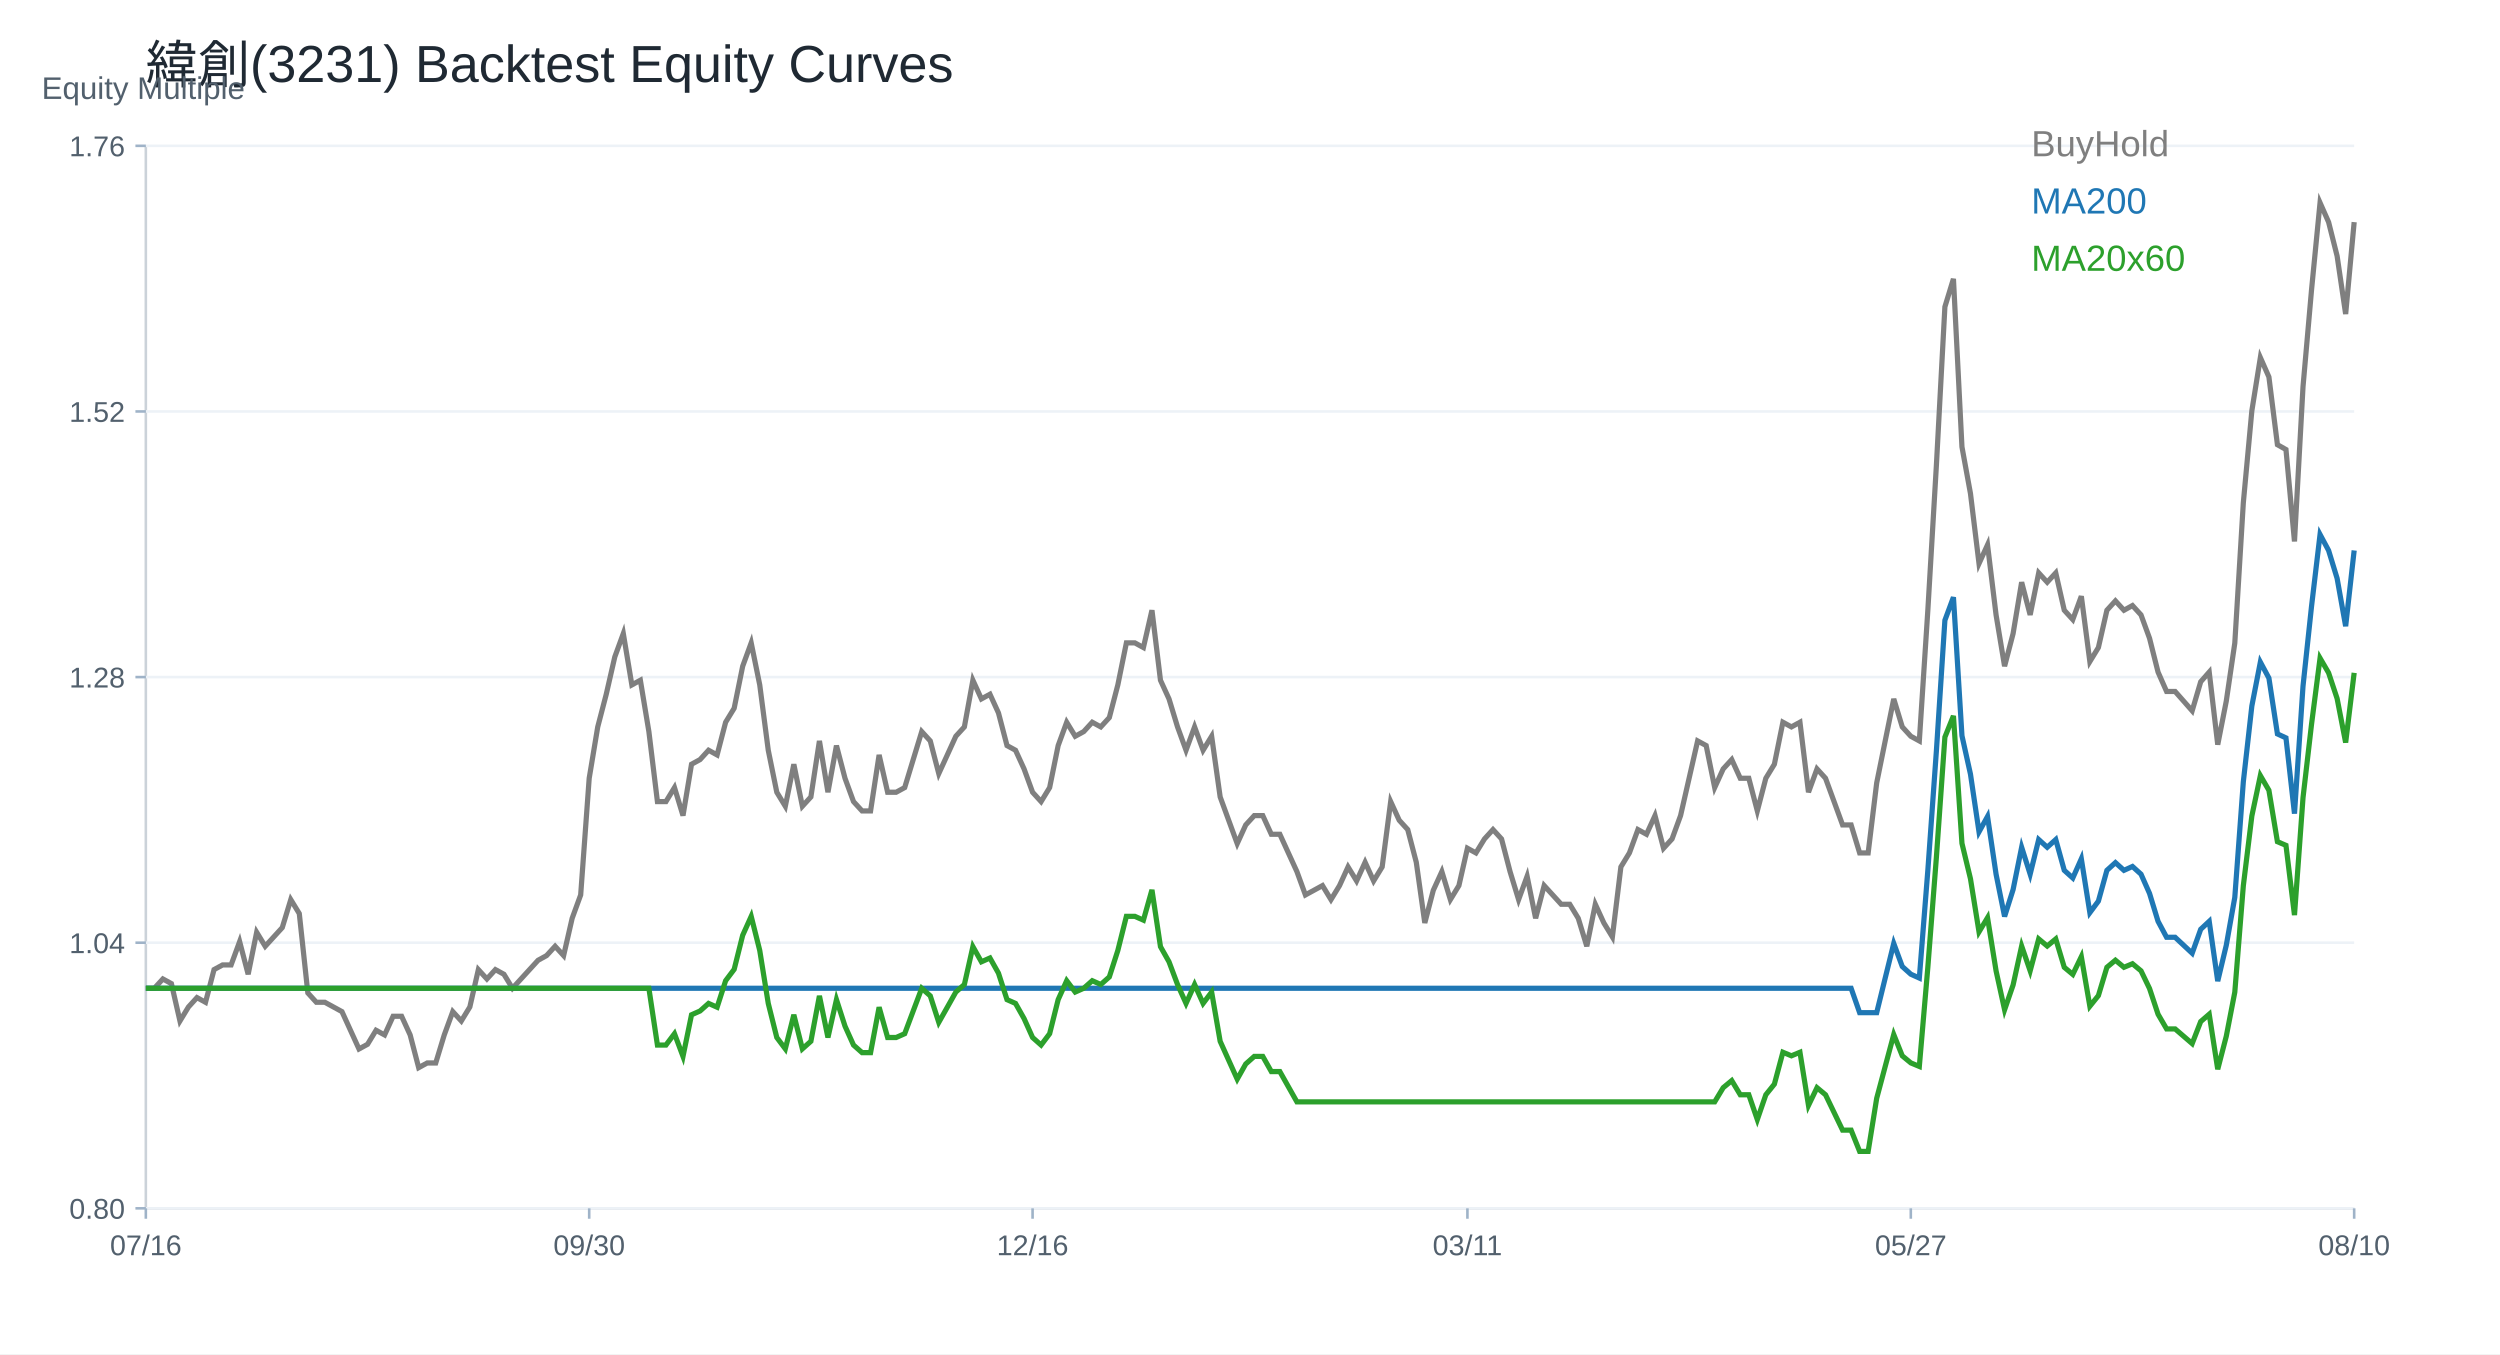
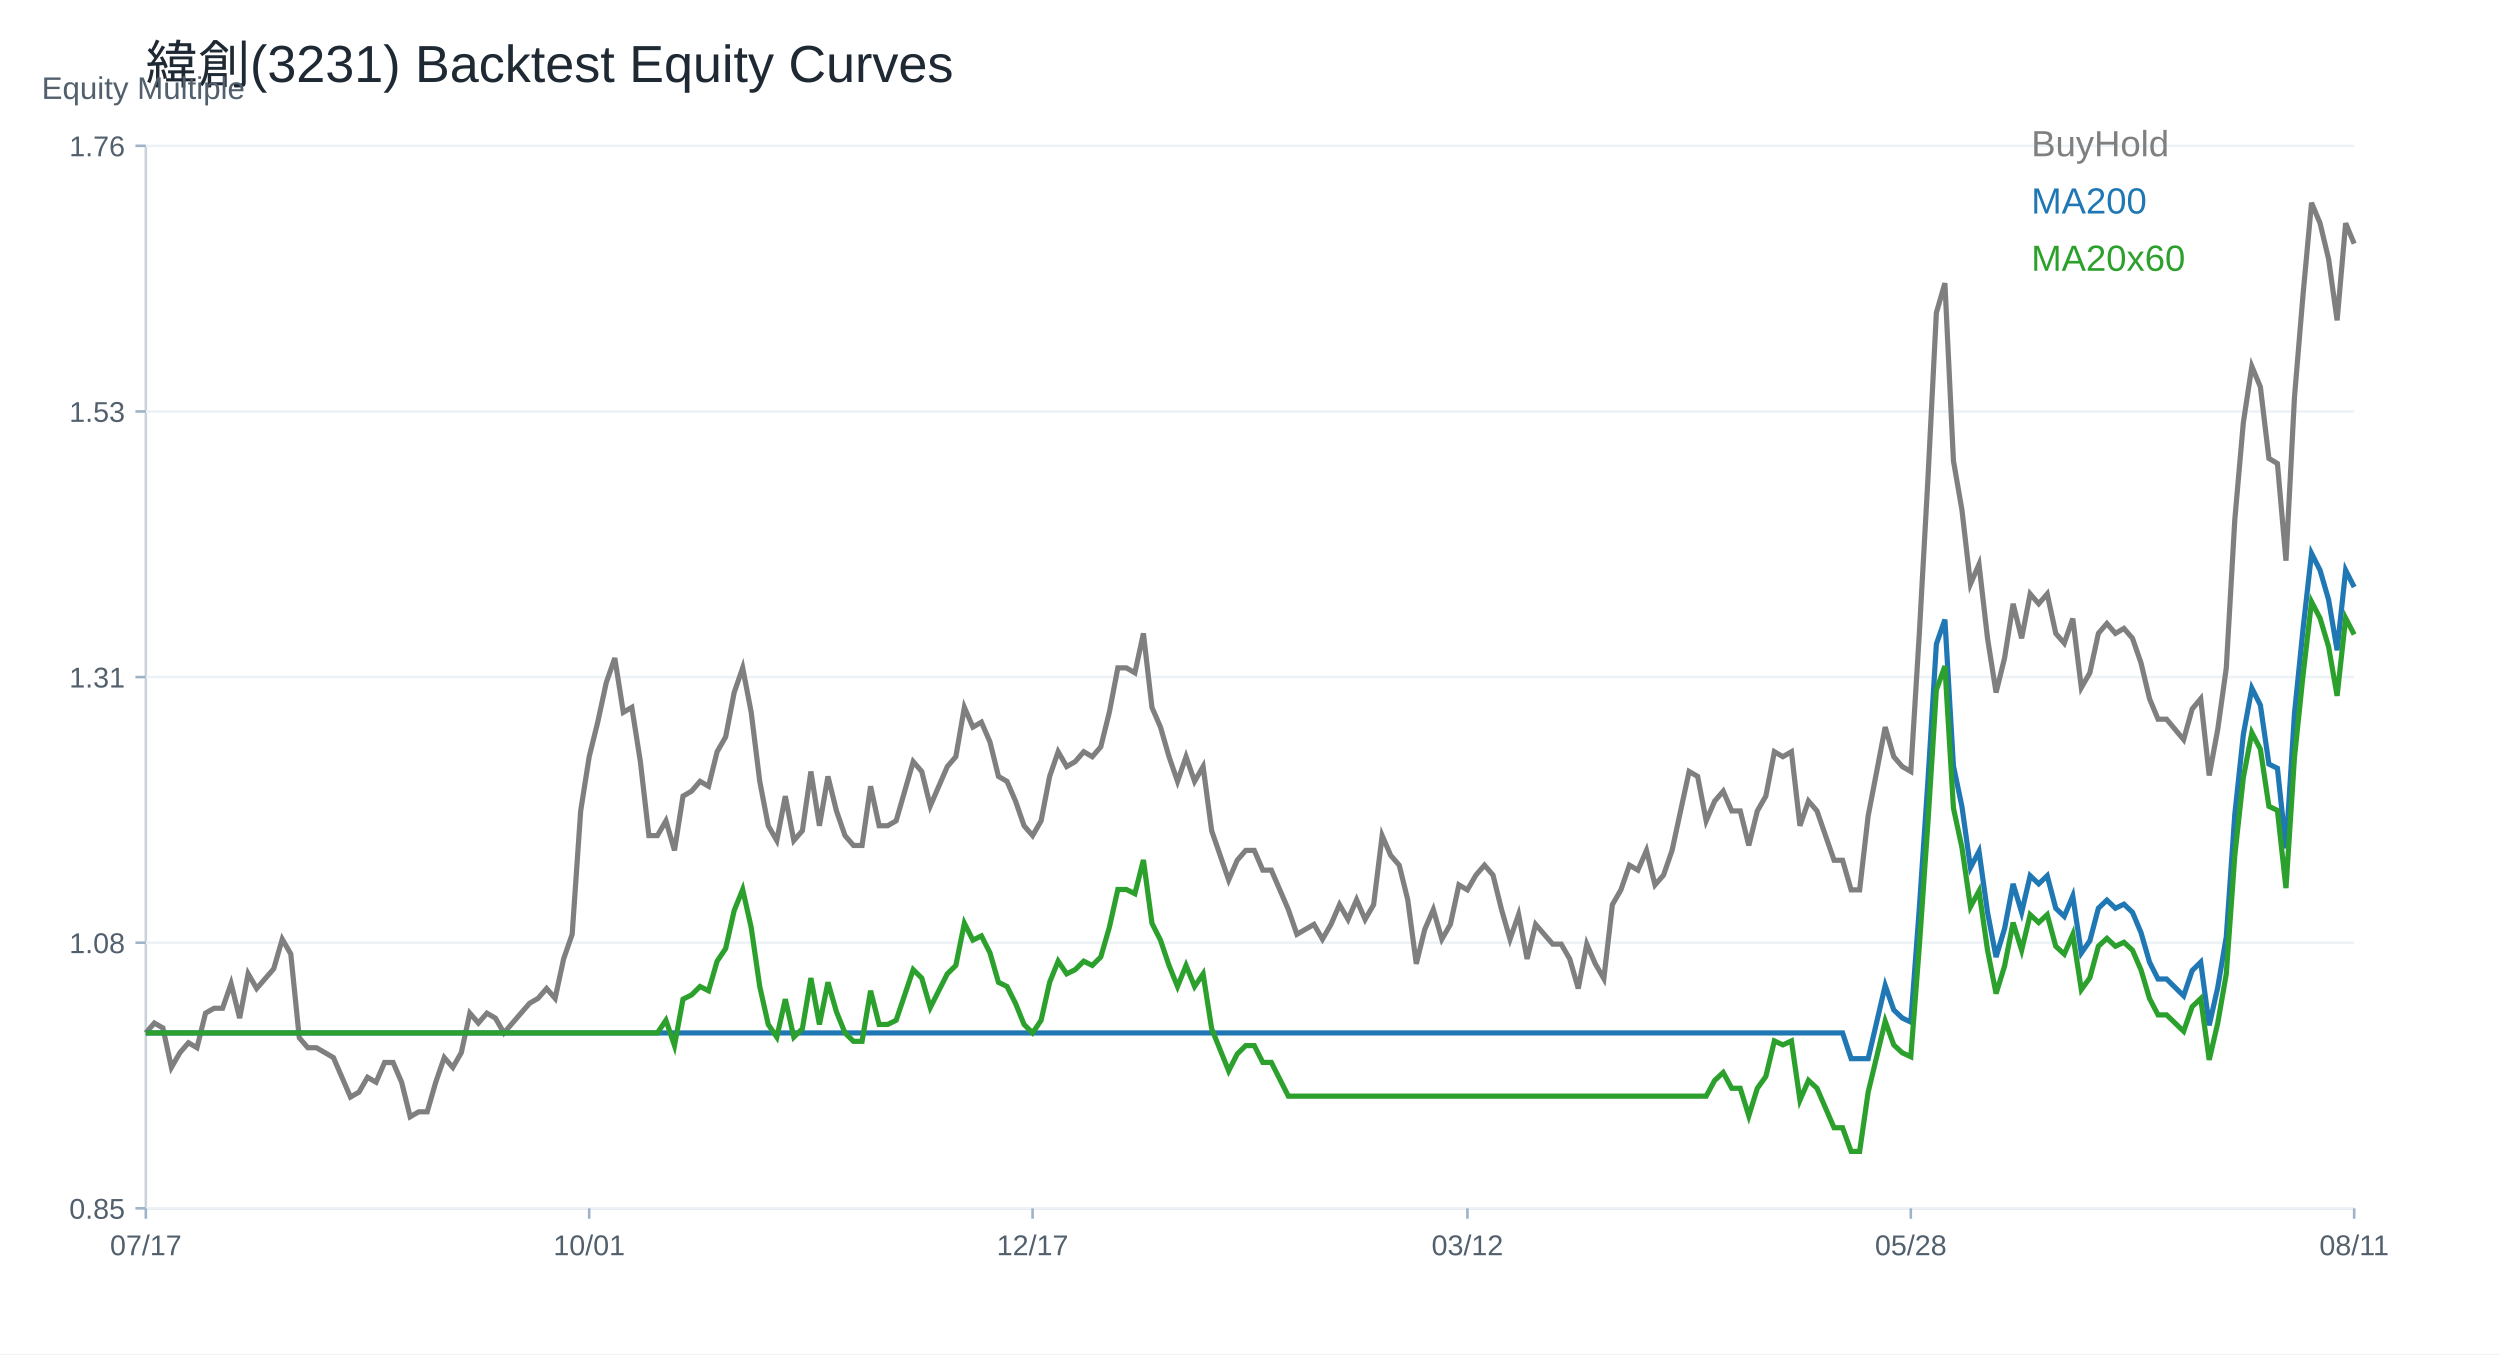
<svg xmlns="http://www.w3.org/2000/svg" width="960" height="520" viewBox="0 0 960 520">
  <rect width="100%" height="100%" fill="white" />
  <text x="56.00" y="32.00" font-size="20" font-family="Arial" fill="#1f2933" text-anchor="start">緯創(3231) Backtest Equity Curves</text>
  <line x1="56" y1="464" x2="904" y2="464" stroke="#cbd2d9" />
  <line x1="56" y1="56" x2="56" y2="464" stroke="#cbd2d9" />
  <text x="16.00" y="38.00" font-size="12" font-family="Arial" fill="#52606d" text-anchor="start">Equity Multiple</text>
  <line x1="56" y1="464.00" x2="904" y2="464.00" stroke="#edf2f7" />
  <line x1="52" y1="464.00" x2="56" y2="464.00" stroke="#9fb3c8" />
-   <text x="48.00" y="468.00" font-size="11" font-family="Arial" fill="#52606d" text-anchor="end">0.80</text>
+   <text x="48.00" y="468.00" font-size="11" font-family="Arial" fill="#52606d" text-anchor="end">0.85</text>
  <line x1="56" y1="362.00" x2="904" y2="362.00" stroke="#edf2f7" />
  <line x1="52" y1="362.00" x2="56" y2="362.00" stroke="#9fb3c8" />
-   <text x="48.00" y="366.00" font-size="11" font-family="Arial" fill="#52606d" text-anchor="end">1.04</text>
+   <text x="48.00" y="366.00" font-size="11" font-family="Arial" fill="#52606d" text-anchor="end">1.08</text>
  <line x1="56" y1="260.00" x2="904" y2="260.00" stroke="#edf2f7" />
  <line x1="52" y1="260.00" x2="56" y2="260.00" stroke="#9fb3c8" />
-   <text x="48.00" y="264.00" font-size="11" font-family="Arial" fill="#52606d" text-anchor="end">1.28</text>
+   <text x="48.00" y="264.00" font-size="11" font-family="Arial" fill="#52606d" text-anchor="end">1.31</text>
  <line x1="56" y1="158.00" x2="904" y2="158.00" stroke="#edf2f7" />
  <line x1="52" y1="158.00" x2="56" y2="158.00" stroke="#9fb3c8" />
-   <text x="48.00" y="162.00" font-size="11" font-family="Arial" fill="#52606d" text-anchor="end">1.52</text>
+   <text x="48.00" y="162.00" font-size="11" font-family="Arial" fill="#52606d" text-anchor="end">1.53</text>
  <line x1="56" y1="56.00" x2="904" y2="56.00" stroke="#edf2f7" />
  <line x1="52" y1="56.00" x2="56" y2="56.00" stroke="#9fb3c8" />
  <text x="48.00" y="60.00" font-size="11" font-family="Arial" fill="#52606d" text-anchor="end">1.76</text>
  <line x1="56.00" y1="464" x2="56.00" y2="468" stroke="#9fb3c8" />
-   <text x="56.00" y="482.00" font-size="11" font-family="Arial" fill="#52606d" text-anchor="middle">07/16</text>
+   <text x="56.00" y="482.00" font-size="11" font-family="Arial" fill="#52606d" text-anchor="middle">07/17</text>
  <line x1="226.25" y1="464" x2="226.25" y2="468" stroke="#9fb3c8" />
-   <text x="226.25" y="482.00" font-size="11" font-family="Arial" fill="#52606d" text-anchor="middle">09/30</text>
+   <text x="226.25" y="482.00" font-size="11" font-family="Arial" fill="#52606d" text-anchor="middle">10/01</text>
  <line x1="396.51" y1="464" x2="396.51" y2="468" stroke="#9fb3c8" />
-   <text x="396.51" y="482.00" font-size="11" font-family="Arial" fill="#52606d" text-anchor="middle">12/16</text>
+   <text x="396.51" y="482.00" font-size="11" font-family="Arial" fill="#52606d" text-anchor="middle">12/17</text>
  <line x1="563.49" y1="464" x2="563.49" y2="468" stroke="#9fb3c8" />
-   <text x="563.49" y="482.00" font-size="11" font-family="Arial" fill="#52606d" text-anchor="middle">03/11</text>
+   <text x="563.49" y="482.00" font-size="11" font-family="Arial" fill="#52606d" text-anchor="middle">03/12</text>
  <line x1="733.75" y1="464" x2="733.75" y2="468" stroke="#9fb3c8" />
-   <text x="733.75" y="482.00" font-size="11" font-family="Arial" fill="#52606d" text-anchor="middle">05/27</text>
+   <text x="733.75" y="482.00" font-size="11" font-family="Arial" fill="#52606d" text-anchor="middle">05/28</text>
  <line x1="904.00" y1="464" x2="904.00" y2="468" stroke="#9fb3c8" />
-   <text x="904.00" y="482.00" font-size="11" font-family="Arial" fill="#52606d" text-anchor="middle">08/10</text>
-   <polyline fill="none" stroke="#7f7f7f" stroke-width="2" points="56.00,379.50 59.27,379.50 62.55,375.92 65.82,377.71 69.10,392.05 72.37,386.67 75.64,383.08 78.92,384.88 82.19,372.33 85.47,370.54 88.74,370.54 92.02,361.58 95.29,374.12 98.56,357.99 101.84,363.37 105.11,359.79 108.39,356.20 111.66,345.45 114.93,350.82 118.21,381.29 121.48,384.88 124.76,384.88 128.03,386.67 131.31,388.46 134.58,395.63 137.85,402.80 141.13,401.01 144.40,395.63 147.68,397.42 150.95,390.25 154.22,390.25 157.50,397.42 160.77,409.97 164.05,408.18 167.32,408.18 170.59,397.42 173.87,388.46 177.14,392.05 180.42,386.67 183.69,372.33 186.97,375.92 190.24,372.33 193.51,374.12 196.79,379.50 200.06,375.92 203.34,372.33 206.61,368.75 209.88,366.95 213.16,363.37 216.43,366.95 219.71,352.62 222.98,343.65 226.25,298.85 229.53,279.13 232.80,266.59 236.08,252.25 239.35,243.29 242.63,263.00 245.90,261.21 249.17,280.93 252.45,307.81 255.72,307.81 259.00,302.43 262.27,313.19 265.54,293.47 268.82,291.68 272.09,288.09 275.37,289.89 278.64,277.34 281.92,271.96 285.19,255.83 288.46,246.87 291.74,263.00 295.01,288.09 298.29,304.22 301.56,309.60 304.83,293.47 308.11,309.60 311.38,306.02 314.66,284.51 317.93,304.22 321.20,286.30 324.48,298.85 327.75,307.81 331.03,311.39 334.30,311.39 337.58,289.89 340.85,304.22 344.12,304.22 347.40,302.43 350.67,291.68 353.95,280.93 357.22,284.51 360.49,297.06 363.77,289.89 367.04,282.72 370.32,279.13 373.59,261.21 376.86,268.38 380.14,266.59 383.41,273.76 386.69,286.30 389.96,288.09 393.24,295.26 396.51,304.22 399.78,307.81 403.06,302.43 406.33,286.30 409.61,277.34 412.88,282.72 416.15,280.93 419.43,277.34 422.70,279.13 425.98,275.55 429.25,263.00 432.53,246.87 435.80,246.87 439.07,248.66 442.35,234.33 445.62,261.21 448.90,268.38 452.17,279.13 455.44,288.09 458.72,279.13 461.99,288.09 465.27,282.72 468.54,306.02 471.81,314.98 475.09,323.94 478.36,316.77 481.64,313.19 484.91,313.19 488.19,320.36 491.46,320.36 494.73,327.52 498.01,334.69 501.28,343.65 504.56,341.86 507.83,340.07 511.10,345.45 514.38,340.07 517.65,332.90 520.93,338.28 524.20,331.11 527.47,338.28 530.75,332.90 534.02,307.81 537.30,314.98 540.57,318.56 543.85,331.11 547.12,354.41 550.39,341.86 553.67,334.69 556.94,345.45 560.22,340.07 563.49,325.73 566.76,327.52 570.04,322.15 573.31,318.56 576.59,322.15 579.86,334.69 583.14,345.45 586.41,336.49 589.68,352.62 592.96,340.07 596.23,343.65 599.51,347.24 602.78,347.24 606.05,352.62 609.33,363.37 612.60,347.24 615.88,354.41 619.15,359.79 622.42,332.90 625.70,327.52 628.97,318.56 632.25,320.36 635.52,313.19 638.80,325.73 642.07,322.15 645.34,313.19 648.62,298.85 651.89,284.51 655.17,286.30 658.44,302.43 661.71,295.26 664.99,291.68 668.26,298.85 671.54,298.85 674.81,311.39 678.08,298.85 681.36,293.47 684.63,277.34 687.91,279.13 691.18,277.34 694.46,304.22 697.73,295.26 701.00,298.85 704.28,307.81 707.55,316.77 710.83,316.77 714.10,327.52 717.37,327.52 720.65,300.64 723.92,284.51 727.20,268.38 730.47,279.13 733.75,282.72 737.02,284.51 740.29,234.33 743.57,178.77 746.84,117.83 750.12,107.07 753.39,171.60 756.66,189.52 759.94,216.40 763.21,209.23 766.49,236.12 769.76,255.83 773.03,243.29 776.31,223.57 779.58,236.12 782.86,219.99 786.13,223.57 789.41,219.99 792.68,234.33 795.95,237.91 799.23,228.95 802.50,254.04 805.78,248.66 809.05,234.33 812.32,230.74 815.60,234.33 818.87,232.53 822.15,236.12 825.42,245.08 828.69,258.08 831.97,265.52 835.24,265.52 838.52,269.23 841.79,272.95 845.07,261.80 848.34,258.08 851.61,285.95 854.89,269.23 858.16,246.94 861.44,193.05 864.71,157.75 867.98,137.31 871.26,144.75 874.53,170.76 877.81,172.62 881.08,207.92 884.36,148.46 887.63,111.30 890.90,77.86 894.18,85.29 897.45,98.30 900.73,120.59 904.00,85.29" />
+   <text x="904.00" y="482.00" font-size="11" font-family="Arial" fill="#52606d" text-anchor="middle">08/11</text>
+   <polyline fill="none" stroke="#7f7f7f" stroke-width="2" points="56.00,396.64 59.27,392.85 62.55,394.74 65.82,409.90 69.10,404.21 72.37,400.43 75.64,402.32 78.92,389.06 82.19,387.17 85.47,387.17 88.74,377.70 92.02,390.96 95.29,373.91 98.56,379.59 101.84,375.80 105.11,372.01 108.39,360.65 111.66,366.33 114.93,398.53 118.21,402.32 121.48,402.32 124.76,404.21 128.03,406.11 131.31,413.68 134.58,421.26 137.85,419.37 141.13,413.68 144.40,415.58 147.68,408.00 150.95,408.00 154.22,415.58 157.50,428.84 160.77,426.94 164.05,426.94 167.32,415.58 170.59,406.11 173.87,409.90 177.14,404.21 180.42,389.06 183.69,392.85 186.97,389.06 190.24,390.96 193.51,396.64 196.79,392.85 200.06,389.06 203.34,385.27 206.61,383.38 209.88,379.59 213.16,383.38 216.43,368.23 219.71,358.76 222.98,311.40 226.25,290.57 229.53,277.31 232.80,262.16 236.08,252.69 239.35,273.52 242.63,271.63 245.90,292.46 249.17,320.87 252.45,320.87 255.72,315.19 259.00,326.56 262.27,305.72 265.54,303.83 268.82,300.04 272.09,301.93 275.37,288.67 278.64,282.99 281.92,265.94 285.19,256.47 288.46,273.52 291.74,300.04 295.01,317.09 298.29,322.77 301.56,305.72 304.83,322.77 308.11,318.98 311.38,296.25 314.66,317.09 317.93,298.14 321.20,311.40 324.48,320.87 327.75,324.66 331.03,324.66 334.30,301.93 337.58,317.09 340.85,317.09 344.12,315.19 347.40,303.83 350.67,292.46 353.95,296.25 357.22,309.51 360.49,301.93 363.77,294.36 367.04,290.57 370.32,271.63 373.59,279.20 376.86,277.31 380.14,284.89 383.41,298.14 386.69,300.04 389.96,307.61 393.24,317.09 396.51,320.87 399.78,315.19 403.06,298.14 406.33,288.67 409.61,294.36 412.88,292.46 416.15,288.67 419.43,290.57 422.70,286.78 425.98,273.52 429.25,256.47 432.53,256.47 435.80,258.37 439.07,243.22 442.35,271.63 445.62,279.20 448.90,290.57 452.17,300.04 455.44,290.57 458.72,300.04 461.99,294.36 465.27,318.98 468.54,328.45 471.81,337.92 475.09,330.34 478.36,326.56 481.64,326.56 484.91,334.13 488.19,334.13 491.46,341.71 494.73,349.29 498.01,358.76 501.28,356.86 504.56,354.97 507.83,360.65 511.10,354.97 514.38,347.39 517.65,353.07 520.93,345.50 524.20,353.07 527.47,347.39 530.75,320.87 534.02,328.45 537.30,332.24 540.57,345.50 543.85,370.12 547.12,356.86 550.39,349.29 553.67,360.65 556.94,354.97 560.22,339.81 563.49,341.71 566.76,336.03 570.04,332.24 573.31,336.03 576.59,349.29 579.86,360.65 583.14,351.18 586.41,368.23 589.68,354.97 592.96,358.76 596.23,362.54 599.51,362.54 602.78,368.23 606.05,379.59 609.33,362.54 612.60,370.12 615.88,375.80 619.15,347.39 622.42,341.71 625.70,332.24 628.97,334.13 632.25,326.56 635.52,339.81 638.80,336.03 642.07,326.56 645.34,311.40 648.62,296.25 651.89,298.14 655.17,315.19 658.44,307.61 661.71,303.83 664.99,311.40 668.26,311.40 671.54,324.66 674.81,311.40 678.08,305.72 681.36,288.67 684.63,290.57 687.91,288.67 691.18,317.09 694.46,307.61 697.73,311.40 701.00,320.87 704.28,330.34 707.55,330.34 710.83,341.71 714.10,341.71 717.37,313.30 720.65,296.25 723.92,279.20 727.20,290.57 730.47,294.36 733.75,296.25 737.02,243.22 740.29,184.50 743.57,120.10 746.84,108.73 750.12,176.92 753.39,195.86 756.66,224.27 759.94,216.70 763.21,245.11 766.49,265.94 769.76,252.69 773.03,231.85 776.31,245.11 779.58,228.06 782.86,231.85 786.13,228.06 789.41,243.22 792.68,247.00 795.95,237.53 799.23,264.05 802.50,258.37 805.78,243.22 809.05,239.43 812.32,243.22 815.60,241.32 818.87,245.11 822.15,254.58 825.42,268.32 828.69,276.18 831.97,276.18 835.24,280.10 838.52,284.03 841.79,272.25 845.07,268.32 848.34,297.78 851.61,280.10 854.89,256.54 858.16,199.60 861.44,162.29 864.71,140.69 867.98,148.55 871.26,176.04 874.53,178.00 877.81,215.31 881.08,152.47 884.36,113.20 887.63,77.86 890.90,85.71 894.18,99.46 897.45,123.02 900.73,85.71 904.00,93.57" />
  <text x="780.00" y="60.00" font-size="14" font-family="Arial" fill="#7f7f7f" text-anchor="start">BuyHold</text>
-   <polyline fill="none" stroke="#1f77b4" stroke-width="2" points="56.00,379.50 59.27,379.50 62.55,379.50 65.82,379.50 69.10,379.50 72.37,379.50 75.64,379.50 78.92,379.50 82.19,379.50 85.47,379.50 88.74,379.50 92.02,379.50 95.29,379.50 98.56,379.50 101.84,379.50 105.11,379.50 108.39,379.50 111.66,379.50 114.93,379.50 118.21,379.50 121.48,379.50 124.76,379.50 128.03,379.50 131.31,379.50 134.58,379.50 137.85,379.50 141.13,379.50 144.40,379.50 147.68,379.50 150.95,379.50 154.22,379.50 157.50,379.50 160.77,379.50 164.05,379.50 167.32,379.50 170.59,379.50 173.87,379.50 177.14,379.50 180.42,379.50 183.69,379.50 186.97,379.50 190.24,379.50 193.51,379.50 196.79,379.50 200.06,379.50 203.34,379.50 206.61,379.50 209.88,379.50 213.16,379.50 216.43,379.50 219.71,379.50 222.98,379.50 226.25,379.50 229.53,379.50 232.80,379.50 236.08,379.50 239.35,379.50 242.63,379.50 245.90,379.50 249.17,379.50 252.45,379.50 255.72,379.50 259.00,379.50 262.27,379.50 265.54,379.50 268.82,379.50 272.09,379.50 275.37,379.50 278.64,379.50 281.92,379.50 285.19,379.50 288.46,379.50 291.74,379.50 295.01,379.50 298.29,379.50 301.56,379.50 304.83,379.50 308.11,379.50 311.38,379.50 314.66,379.50 317.93,379.50 321.20,379.50 324.48,379.50 327.75,379.50 331.03,379.50 334.30,379.50 337.58,379.50 340.85,379.50 344.12,379.50 347.40,379.50 350.67,379.50 353.95,379.50 357.22,379.50 360.49,379.50 363.77,379.50 367.04,379.50 370.32,379.50 373.59,379.50 376.86,379.50 380.14,379.50 383.41,379.50 386.69,379.50 389.96,379.50 393.24,379.50 396.51,379.50 399.78,379.50 403.06,379.50 406.33,379.50 409.61,379.50 412.88,379.50 416.15,379.50 419.43,379.50 422.70,379.50 425.98,379.50 429.25,379.50 432.53,379.50 435.80,379.50 439.07,379.50 442.35,379.50 445.62,379.50 448.90,379.50 452.17,379.50 455.44,379.50 458.72,379.50 461.99,379.50 465.27,379.50 468.54,379.50 471.81,379.50 475.09,379.50 478.36,379.50 481.64,379.50 484.91,379.50 488.19,379.50 491.46,379.50 494.73,379.50 498.01,379.50 501.28,379.50 504.56,379.50 507.83,379.50 511.10,379.50 514.38,379.50 517.65,379.50 520.93,379.50 524.20,379.50 527.47,379.50 530.75,379.50 534.02,379.50 537.30,379.50 540.57,379.50 543.85,379.50 547.12,379.50 550.39,379.50 553.67,379.50 556.94,379.50 560.22,379.50 563.49,379.50 566.76,379.50 570.04,379.50 573.31,379.50 576.59,379.50 579.86,379.50 583.14,379.50 586.41,379.50 589.68,379.50 592.96,379.50 596.23,379.50 599.51,379.50 602.78,379.50 606.05,379.50 609.33,379.50 612.60,379.50 615.88,379.50 619.15,379.50 622.42,379.50 625.70,379.50 628.97,379.50 632.25,379.50 635.52,379.50 638.80,379.50 642.07,379.50 645.34,379.50 648.62,379.50 651.89,379.50 655.17,379.50 658.44,379.50 661.71,379.50 664.99,379.50 668.26,379.50 671.54,379.50 674.81,379.50 678.08,379.50 681.36,379.50 684.63,379.50 687.91,379.50 691.18,379.50 694.46,379.50 697.73,379.50 701.00,379.50 704.28,379.50 707.55,379.50 710.83,379.50 714.10,388.87 717.37,388.87 720.65,388.87 723.92,375.57 727.20,362.28 730.47,371.14 733.75,374.09 737.02,375.57 740.29,334.21 743.57,288.42 746.84,238.19 750.12,229.33 753.39,282.51 756.66,297.28 759.94,319.44 763.21,313.53 766.49,335.69 769.76,351.94 773.03,341.60 776.31,325.35 779.58,335.69 782.86,322.39 786.13,325.35 789.41,322.39 792.68,334.21 795.95,337.16 799.23,329.78 802.50,350.46 805.78,346.03 809.05,334.21 812.32,331.25 815.60,334.21 818.87,332.73 822.15,335.69 825.42,343.07 828.69,353.79 831.97,359.92 835.24,359.92 838.52,362.98 841.79,366.04 845.07,356.85 848.34,353.79 851.61,376.76 854.89,362.98 858.16,344.60 861.44,300.19 864.71,271.10 867.98,254.25 871.26,260.38 874.53,281.82 877.81,283.35 881.08,312.44 884.36,263.44 887.63,232.81 890.90,205.25 894.18,211.37 897.45,222.09 900.73,240.47 904.00,211.37" />
+   <polyline fill="none" stroke="#1f77b4" stroke-width="2" points="56.00,396.64 59.27,396.64 62.55,396.64 65.82,396.64 69.10,396.64 72.37,396.64 75.64,396.64 78.92,396.64 82.19,396.64 85.47,396.64 88.74,396.64 92.02,396.64 95.29,396.64 98.56,396.64 101.84,396.64 105.11,396.64 108.39,396.64 111.66,396.64 114.93,396.64 118.21,396.64 121.48,396.64 124.76,396.64 128.03,396.64 131.31,396.64 134.58,396.64 137.85,396.64 141.13,396.64 144.40,396.64 147.68,396.64 150.95,396.64 154.22,396.64 157.50,396.64 160.77,396.64 164.05,396.64 167.32,396.64 170.59,396.64 173.87,396.64 177.14,396.64 180.42,396.64 183.69,396.64 186.97,396.64 190.24,396.64 193.51,396.64 196.79,396.64 200.06,396.64 203.34,396.64 206.61,396.64 209.88,396.64 213.16,396.64 216.43,396.64 219.71,396.64 222.98,396.64 226.25,396.64 229.53,396.64 232.80,396.64 236.08,396.64 239.35,396.64 242.63,396.64 245.90,396.64 249.17,396.64 252.45,396.64 255.72,396.64 259.00,396.64 262.27,396.64 265.54,396.64 268.82,396.64 272.09,396.64 275.37,396.64 278.64,396.64 281.92,396.64 285.19,396.64 288.46,396.64 291.74,396.64 295.01,396.64 298.29,396.64 301.56,396.64 304.83,396.64 308.11,396.64 311.38,396.64 314.66,396.64 317.93,396.64 321.20,396.64 324.48,396.64 327.75,396.64 331.03,396.64 334.30,396.64 337.58,396.64 340.85,396.64 344.12,396.64 347.40,396.64 350.67,396.64 353.95,396.64 357.22,396.64 360.49,396.64 363.77,396.64 367.04,396.64 370.32,396.64 373.59,396.64 376.86,396.64 380.14,396.64 383.41,396.64 386.69,396.64 389.96,396.64 393.24,396.64 396.51,396.64 399.78,396.64 403.06,396.64 406.33,396.64 409.61,396.64 412.88,396.64 416.15,396.64 419.43,396.64 422.70,396.64 425.98,396.64 429.25,396.64 432.53,396.64 435.80,396.64 439.07,396.64 442.35,396.64 445.62,396.64 448.90,396.64 452.17,396.64 455.44,396.64 458.72,396.64 461.99,396.64 465.27,396.64 468.54,396.64 471.81,396.64 475.09,396.64 478.36,396.64 481.64,396.64 484.91,396.64 488.19,396.64 491.46,396.64 494.73,396.64 498.01,396.64 501.28,396.64 504.56,396.64 507.83,396.64 511.10,396.64 514.38,396.64 517.65,396.64 520.93,396.64 524.20,396.64 527.47,396.64 530.75,396.64 534.02,396.64 537.30,396.64 540.57,396.64 543.85,396.64 547.12,396.64 550.39,396.64 553.67,396.64 556.94,396.64 560.22,396.64 563.49,396.64 566.76,396.64 570.04,396.64 573.31,396.64 576.59,396.64 579.86,396.64 583.14,396.64 586.41,396.64 589.68,396.64 592.96,396.64 596.23,396.64 599.51,396.64 602.78,396.64 606.05,396.64 609.33,396.64 612.60,396.64 615.88,396.64 619.15,396.64 622.42,396.64 625.70,396.64 628.97,396.64 632.25,396.64 635.52,396.64 638.80,396.64 642.07,396.64 645.34,396.64 648.62,396.64 651.89,396.64 655.17,396.64 658.44,396.64 661.71,396.64 664.99,396.64 668.26,396.64 671.54,396.64 674.81,396.64 678.08,396.64 681.36,396.64 684.63,396.64 687.91,396.64 691.18,396.64 694.46,396.64 697.73,396.64 701.00,396.64 704.28,396.64 707.55,396.64 710.83,406.53 714.10,406.53 717.37,406.53 720.65,392.48 723.92,378.43 727.20,387.80 730.47,390.92 733.75,392.48 737.02,348.77 740.29,300.38 743.57,247.30 746.84,237.93 750.12,294.13 753.39,309.75 756.66,333.16 759.94,326.92 763.21,350.33 766.49,367.51 769.76,356.58 773.03,339.41 776.31,350.33 779.58,336.28 782.86,339.41 786.13,336.28 789.41,348.77 792.68,351.90 795.95,344.09 799.23,365.95 802.50,361.26 805.78,348.77 809.05,345.65 812.32,348.77 815.60,347.21 818.87,350.33 822.15,358.14 825.42,369.47 828.69,375.94 831.97,375.94 835.24,379.18 838.52,382.41 841.79,372.70 845.07,369.47 848.34,393.74 851.61,379.18 854.89,359.76 858.16,312.82 861.44,282.08 864.71,264.27 867.98,270.75 871.26,293.40 874.53,295.02 877.81,325.77 881.08,273.98 884.36,241.62 887.63,212.49 890.90,218.96 894.18,230.29 897.45,249.71 900.73,218.96 904.00,225.43" />
  <text x="780.00" y="82.00" font-size="14" font-family="Arial" fill="#1f77b4" text-anchor="start">MA200</text>
-   <polyline fill="none" stroke="#2ca02c" stroke-width="2" points="56.00,379.50 59.27,379.50 62.55,379.50 65.82,379.50 69.10,379.50 72.37,379.50 75.64,379.50 78.92,379.50 82.19,379.50 85.47,379.50 88.74,379.50 92.02,379.50 95.29,379.50 98.56,379.50 101.84,379.50 105.11,379.50 108.39,379.50 111.66,379.50 114.93,379.50 118.21,379.50 121.48,379.50 124.76,379.50 128.03,379.50 131.31,379.50 134.58,379.50 137.85,379.50 141.13,379.50 144.40,379.50 147.68,379.50 150.95,379.50 154.22,379.50 157.50,379.50 160.77,379.50 164.05,379.50 167.32,379.50 170.59,379.50 173.87,379.50 177.14,379.50 180.42,379.50 183.69,379.50 186.97,379.50 190.24,379.50 193.51,379.50 196.79,379.50 200.06,379.50 203.34,379.50 206.61,379.50 209.88,379.50 213.16,379.50 216.43,379.50 219.71,379.50 222.98,379.50 226.25,379.50 229.53,379.50 232.80,379.50 236.08,379.50 239.35,379.50 242.63,379.50 245.90,379.50 249.17,379.50 252.45,401.30 255.72,401.30 259.00,396.94 262.27,405.66 265.54,389.68 268.82,388.22 272.09,385.31 275.37,386.77 278.64,376.59 281.92,372.23 285.19,359.15 288.46,351.88 291.74,364.97 295.01,385.31 298.29,398.40 301.56,402.76 304.83,389.68 308.11,402.76 311.38,399.85 314.66,382.41 317.93,398.40 321.20,383.86 324.48,394.04 327.75,401.30 331.03,404.21 334.30,404.21 337.58,386.77 340.85,398.40 344.12,398.40 347.40,396.94 350.67,388.22 353.95,379.50 357.22,382.41 360.49,392.58 363.77,386.77 367.04,380.95 370.32,378.05 373.59,363.51 376.86,369.33 380.14,367.87 383.41,373.69 386.69,383.86 389.96,385.31 393.24,391.13 396.51,398.40 399.78,401.30 403.06,396.94 406.33,383.86 409.61,376.59 412.88,380.95 416.15,379.50 419.43,376.59 422.70,378.05 425.98,375.14 429.25,364.97 432.53,351.88 435.80,351.88 439.07,353.34 442.35,341.71 445.62,363.51 448.90,369.33 452.17,378.05 455.44,385.31 458.72,378.05 461.99,385.31 465.27,380.95 468.54,399.85 471.81,407.12 475.09,414.39 478.36,408.57 481.64,405.66 484.91,405.66 488.19,411.48 491.46,411.48 494.73,417.29 498.01,423.11 501.28,423.11 504.56,423.11 507.83,423.11 511.10,423.11 514.38,423.11 517.65,423.11 520.93,423.11 524.20,423.11 527.47,423.11 530.75,423.11 534.02,423.11 537.30,423.11 540.57,423.11 543.85,423.11 547.12,423.11 550.39,423.11 553.67,423.11 556.94,423.11 560.22,423.11 563.49,423.11 566.76,423.11 570.04,423.11 573.31,423.11 576.59,423.11 579.86,423.11 583.14,423.11 586.41,423.11 589.68,423.11 592.96,423.11 596.23,423.11 599.51,423.11 602.78,423.11 606.05,423.11 609.33,423.11 612.60,423.11 615.88,423.11 619.15,423.11 622.42,423.11 625.70,423.11 628.97,423.11 632.25,423.11 635.52,423.11 638.80,423.11 642.07,423.11 645.34,423.11 648.62,423.11 651.89,423.11 655.17,423.11 658.44,423.11 661.71,417.67 664.99,414.95 668.26,420.39 671.54,420.39 674.81,429.91 678.08,420.39 681.36,416.31 684.63,404.07 687.91,405.43 691.18,404.07 694.46,424.47 697.73,417.67 701.00,420.39 704.28,427.19 707.55,433.98 710.83,433.98 714.10,442.14 717.37,442.14 720.65,421.75 723.92,409.51 727.20,397.27 730.47,405.43 733.75,408.15 737.02,409.51 740.29,371.44 743.57,329.28 746.84,283.05 750.12,274.89 753.39,323.84 756.66,337.44 759.94,357.84 763.21,352.40 766.49,372.80 769.76,387.75 773.03,378.23 776.31,363.28 779.58,372.80 782.86,360.56 786.13,363.28 789.41,360.56 792.68,371.44 795.95,374.16 799.23,367.36 802.50,386.39 805.78,382.31 809.05,371.44 812.32,368.72 815.60,371.44 818.87,370.08 822.15,372.80 825.42,379.59 828.69,389.46 831.97,395.10 835.24,395.10 838.52,397.92 841.79,400.74 845.07,392.28 848.34,389.46 851.61,410.60 854.89,397.92 858.16,381.00 861.44,340.12 864.71,313.34 867.98,297.83 871.26,303.47 874.53,323.21 877.81,324.62 881.08,351.40 884.36,306.29 887.63,278.10 890.90,252.73 894.18,258.37 897.45,268.23 900.73,285.15 904.00,258.37" />
+   <polyline fill="none" stroke="#2ca02c" stroke-width="2" points="56.00,396.64 59.27,396.64 62.55,396.64 65.82,396.64 69.10,396.64 72.37,396.64 75.64,396.64 78.92,396.64 82.19,396.64 85.47,396.64 88.74,396.64 92.02,396.64 95.29,396.64 98.56,396.64 101.84,396.64 105.11,396.64 108.39,396.64 111.66,396.64 114.93,396.64 118.21,396.64 121.48,396.64 124.76,396.64 128.03,396.64 131.31,396.64 134.58,396.64 137.85,396.64 141.13,396.64 144.40,396.64 147.68,396.64 150.95,396.64 154.22,396.64 157.50,396.64 160.77,396.64 164.05,396.64 167.32,396.64 170.59,396.64 173.87,396.64 177.14,396.64 180.42,396.64 183.69,396.64 186.97,396.64 190.24,396.64 193.51,396.64 196.79,396.64 200.06,396.64 203.34,396.64 206.61,396.64 209.88,396.64 213.16,396.64 216.43,396.64 219.71,396.64 222.98,396.64 226.25,396.64 229.53,396.64 232.80,396.64 236.08,396.64 239.35,396.64 242.63,396.64 245.90,396.64 249.17,396.64 252.45,396.64 255.72,391.78 259.00,401.50 262.27,383.68 265.54,382.06 268.82,378.82 272.09,380.44 275.37,369.10 278.64,364.25 281.92,349.67 285.19,341.57 288.46,356.15 291.74,378.82 295.01,393.40 298.29,398.26 301.56,383.68 304.83,398.26 308.11,395.02 311.38,375.58 314.66,393.40 317.93,377.20 321.20,388.54 324.48,396.64 327.75,399.88 331.03,399.88 334.30,380.44 337.58,393.40 340.85,393.40 344.12,391.78 347.40,382.06 350.67,372.34 353.95,375.58 357.22,386.92 360.49,380.44 363.77,373.96 367.04,370.72 370.32,354.53 373.59,361.01 376.86,359.39 380.14,365.87 383.41,377.20 386.69,378.82 389.96,385.30 393.24,393.40 396.51,396.64 399.78,391.78 403.06,377.20 406.33,369.10 409.61,373.96 412.88,372.34 416.15,369.10 419.43,370.72 422.70,367.48 425.98,356.15 429.25,341.57 432.53,341.57 435.80,343.19 439.07,330.23 442.35,354.53 445.62,361.01 448.90,370.72 452.17,378.82 455.44,370.72 458.72,378.82 461.99,373.96 465.27,395.02 468.54,403.12 471.81,411.21 475.09,404.74 478.36,401.50 481.64,401.50 484.91,407.97 488.19,407.97 491.46,414.45 494.73,420.93 498.01,420.93 501.28,420.93 504.56,420.93 507.83,420.93 511.10,420.93 514.38,420.93 517.65,420.93 520.93,420.93 524.20,420.93 527.47,420.93 530.75,420.93 534.02,420.93 537.30,420.93 540.57,420.93 543.85,420.93 547.12,420.93 550.39,420.93 553.67,420.93 556.94,420.93 560.22,420.93 563.49,420.93 566.76,420.93 570.04,420.93 573.31,420.93 576.59,420.93 579.86,420.93 583.14,420.93 586.41,420.93 589.68,420.93 592.96,420.93 596.23,420.93 599.51,420.93 602.78,420.93 606.05,420.93 609.33,420.93 612.60,420.93 615.88,420.93 619.15,420.93 622.42,420.93 625.70,420.93 628.97,420.93 632.25,420.93 635.52,420.93 638.80,420.93 642.07,420.93 645.34,420.93 648.62,420.93 651.89,420.93 655.17,420.93 658.44,414.87 661.71,411.84 664.99,417.90 668.26,417.90 671.54,428.51 674.81,417.90 678.08,413.36 681.36,399.72 684.63,401.24 687.91,399.72 691.18,422.45 694.46,414.87 697.73,417.90 701.00,425.48 704.28,433.05 707.55,433.05 710.83,442.14 714.10,442.14 717.37,419.42 720.65,405.78 723.92,392.14 727.20,401.24 730.47,404.27 733.75,405.78 737.02,363.36 740.29,316.39 743.57,264.88 746.84,255.79 750.12,310.33 753.39,325.48 756.66,348.21 759.94,342.15 763.21,364.87 766.49,381.54 769.76,370.93 773.03,354.27 776.31,364.87 779.58,351.24 782.86,354.27 786.13,351.24 789.41,363.36 792.68,366.39 795.95,358.81 799.23,380.02 802.50,375.48 805.78,363.36 809.05,360.33 812.32,363.36 815.60,361.84 818.87,364.87 822.15,372.45 825.42,383.44 828.69,389.72 831.97,389.72 835.24,392.86 838.52,396.01 841.79,386.58 845.07,383.44 848.34,407.00 851.61,392.86 854.89,374.02 858.16,328.47 861.44,298.62 864.71,281.35 867.98,287.63 871.26,309.62 874.53,311.19 877.81,341.03 881.08,290.77 884.36,259.36 887.63,231.09 890.90,237.37 894.18,248.36 897.45,267.21 900.73,237.37 904.00,243.65" />
  <text x="780.00" y="104.00" font-size="14" font-family="Arial" fill="#2ca02c" text-anchor="start">MA20x60</text>
</svg>
